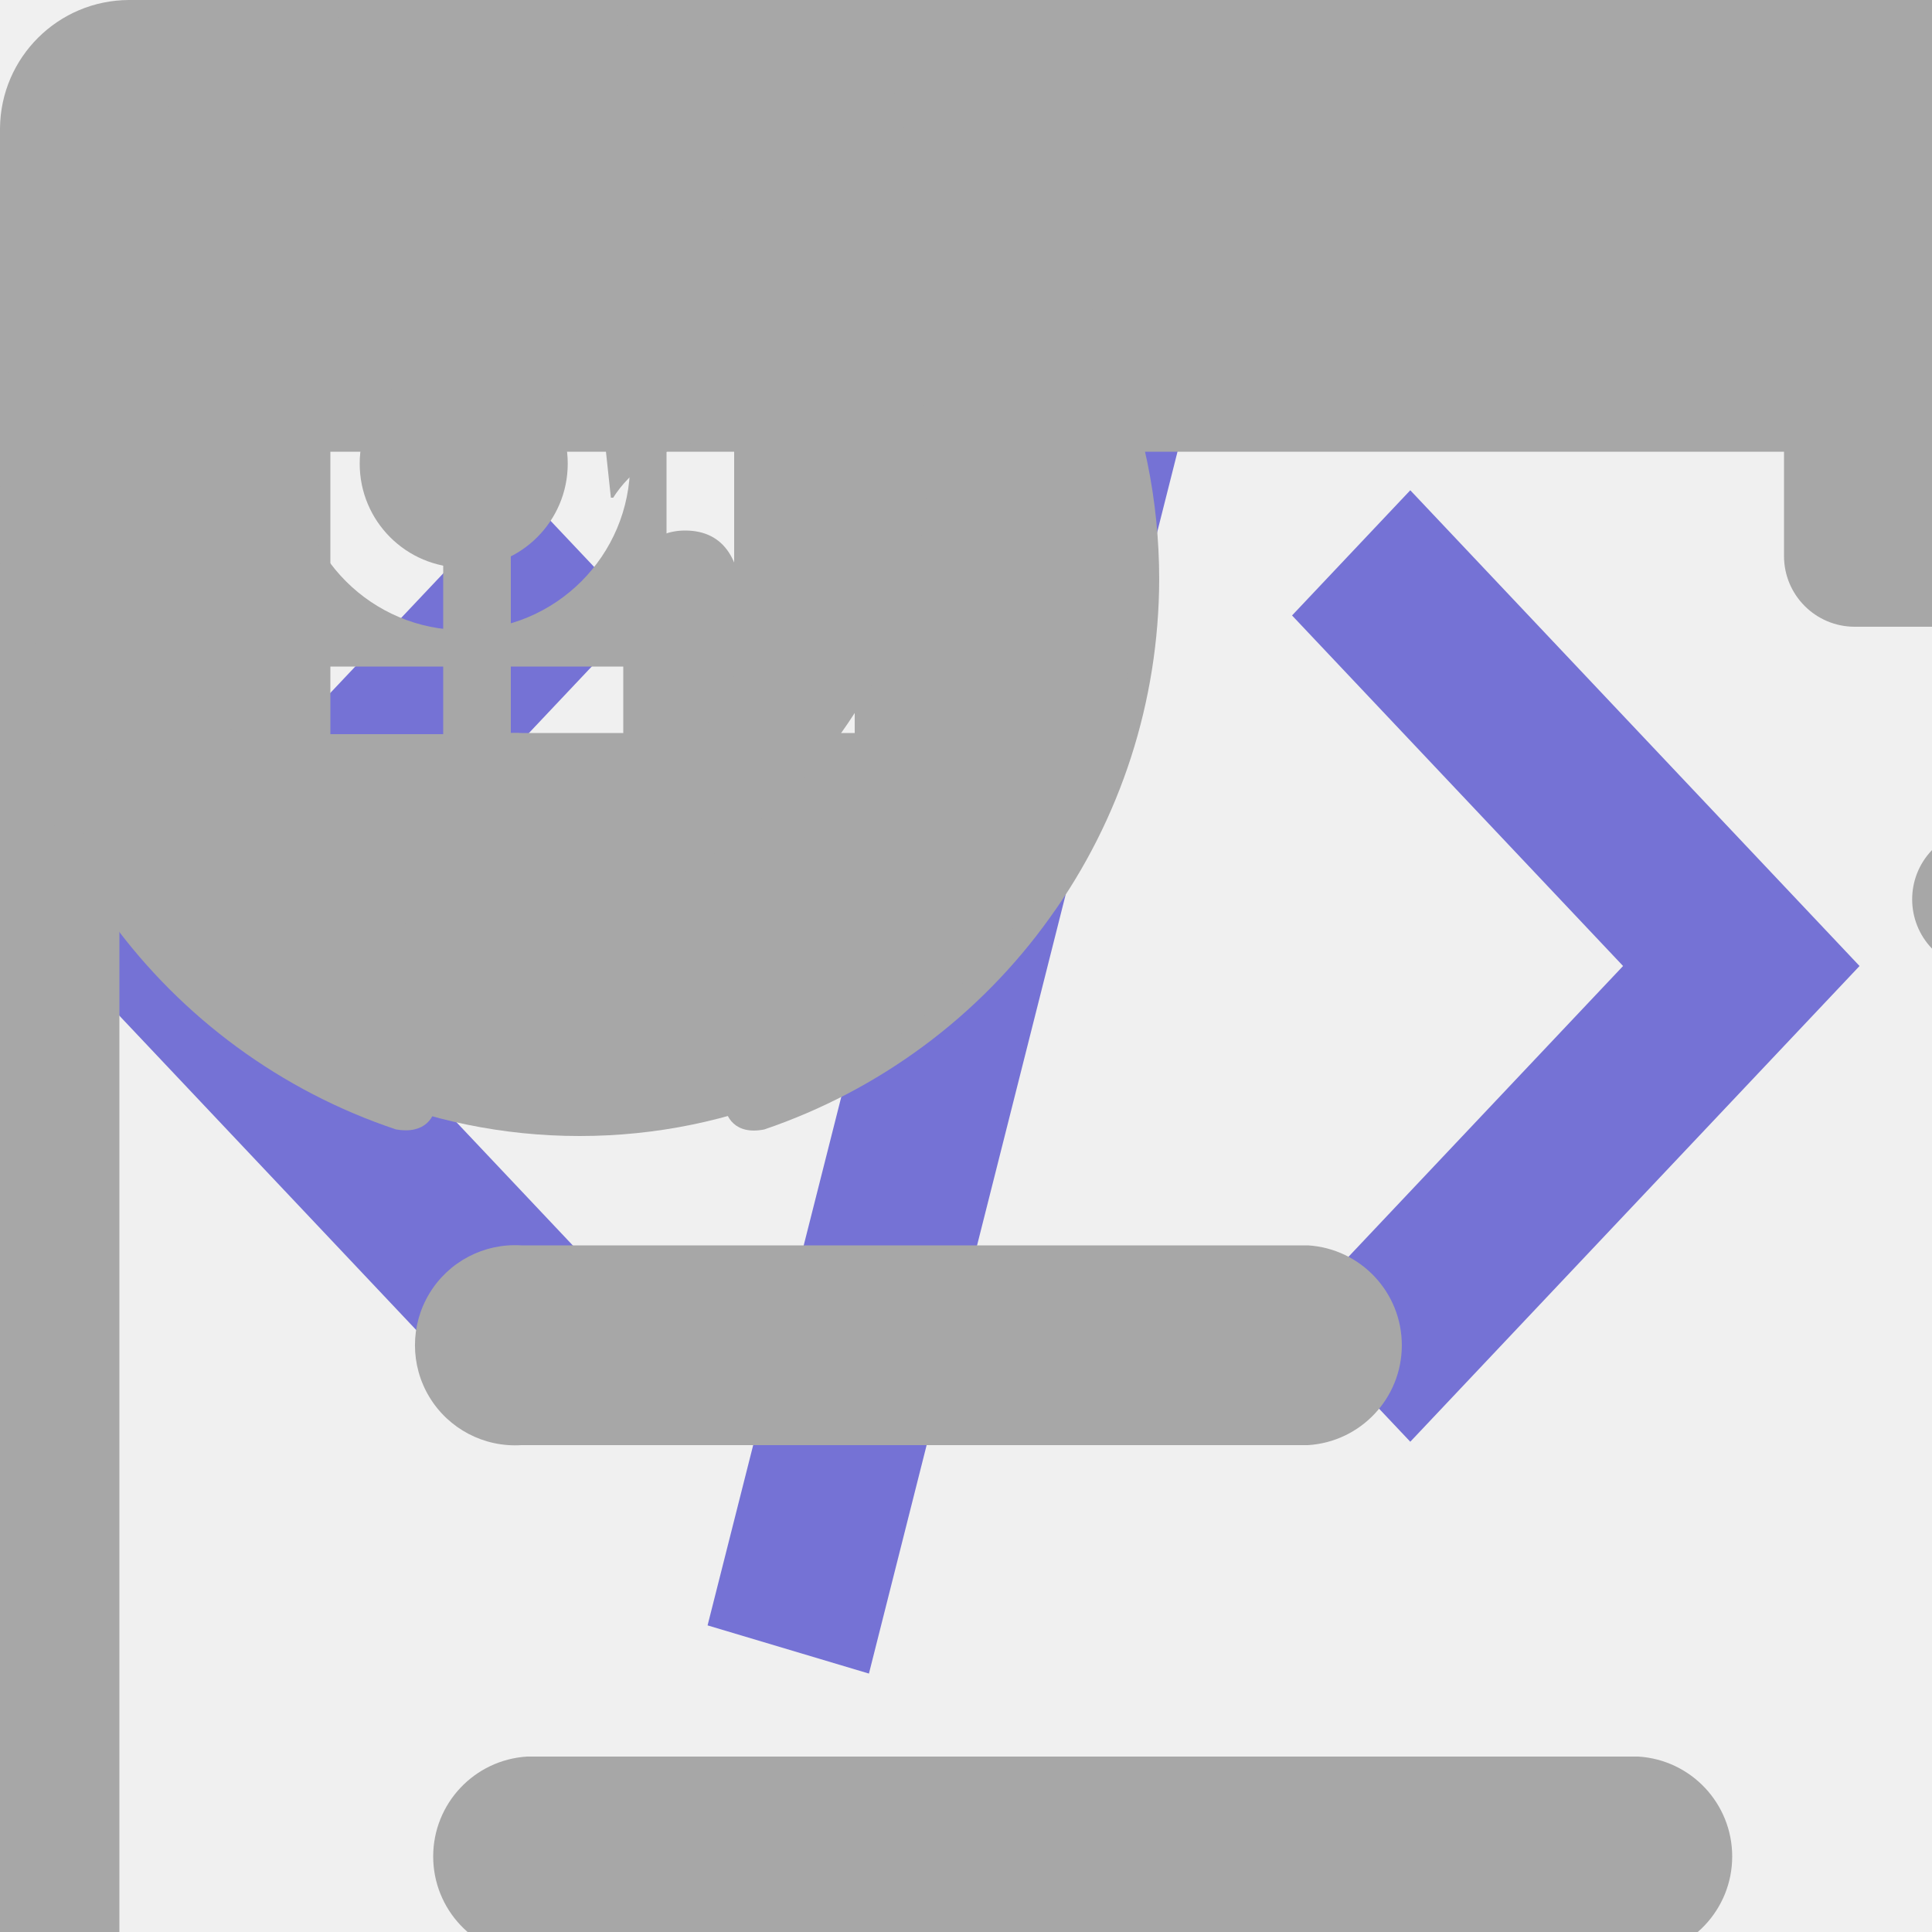
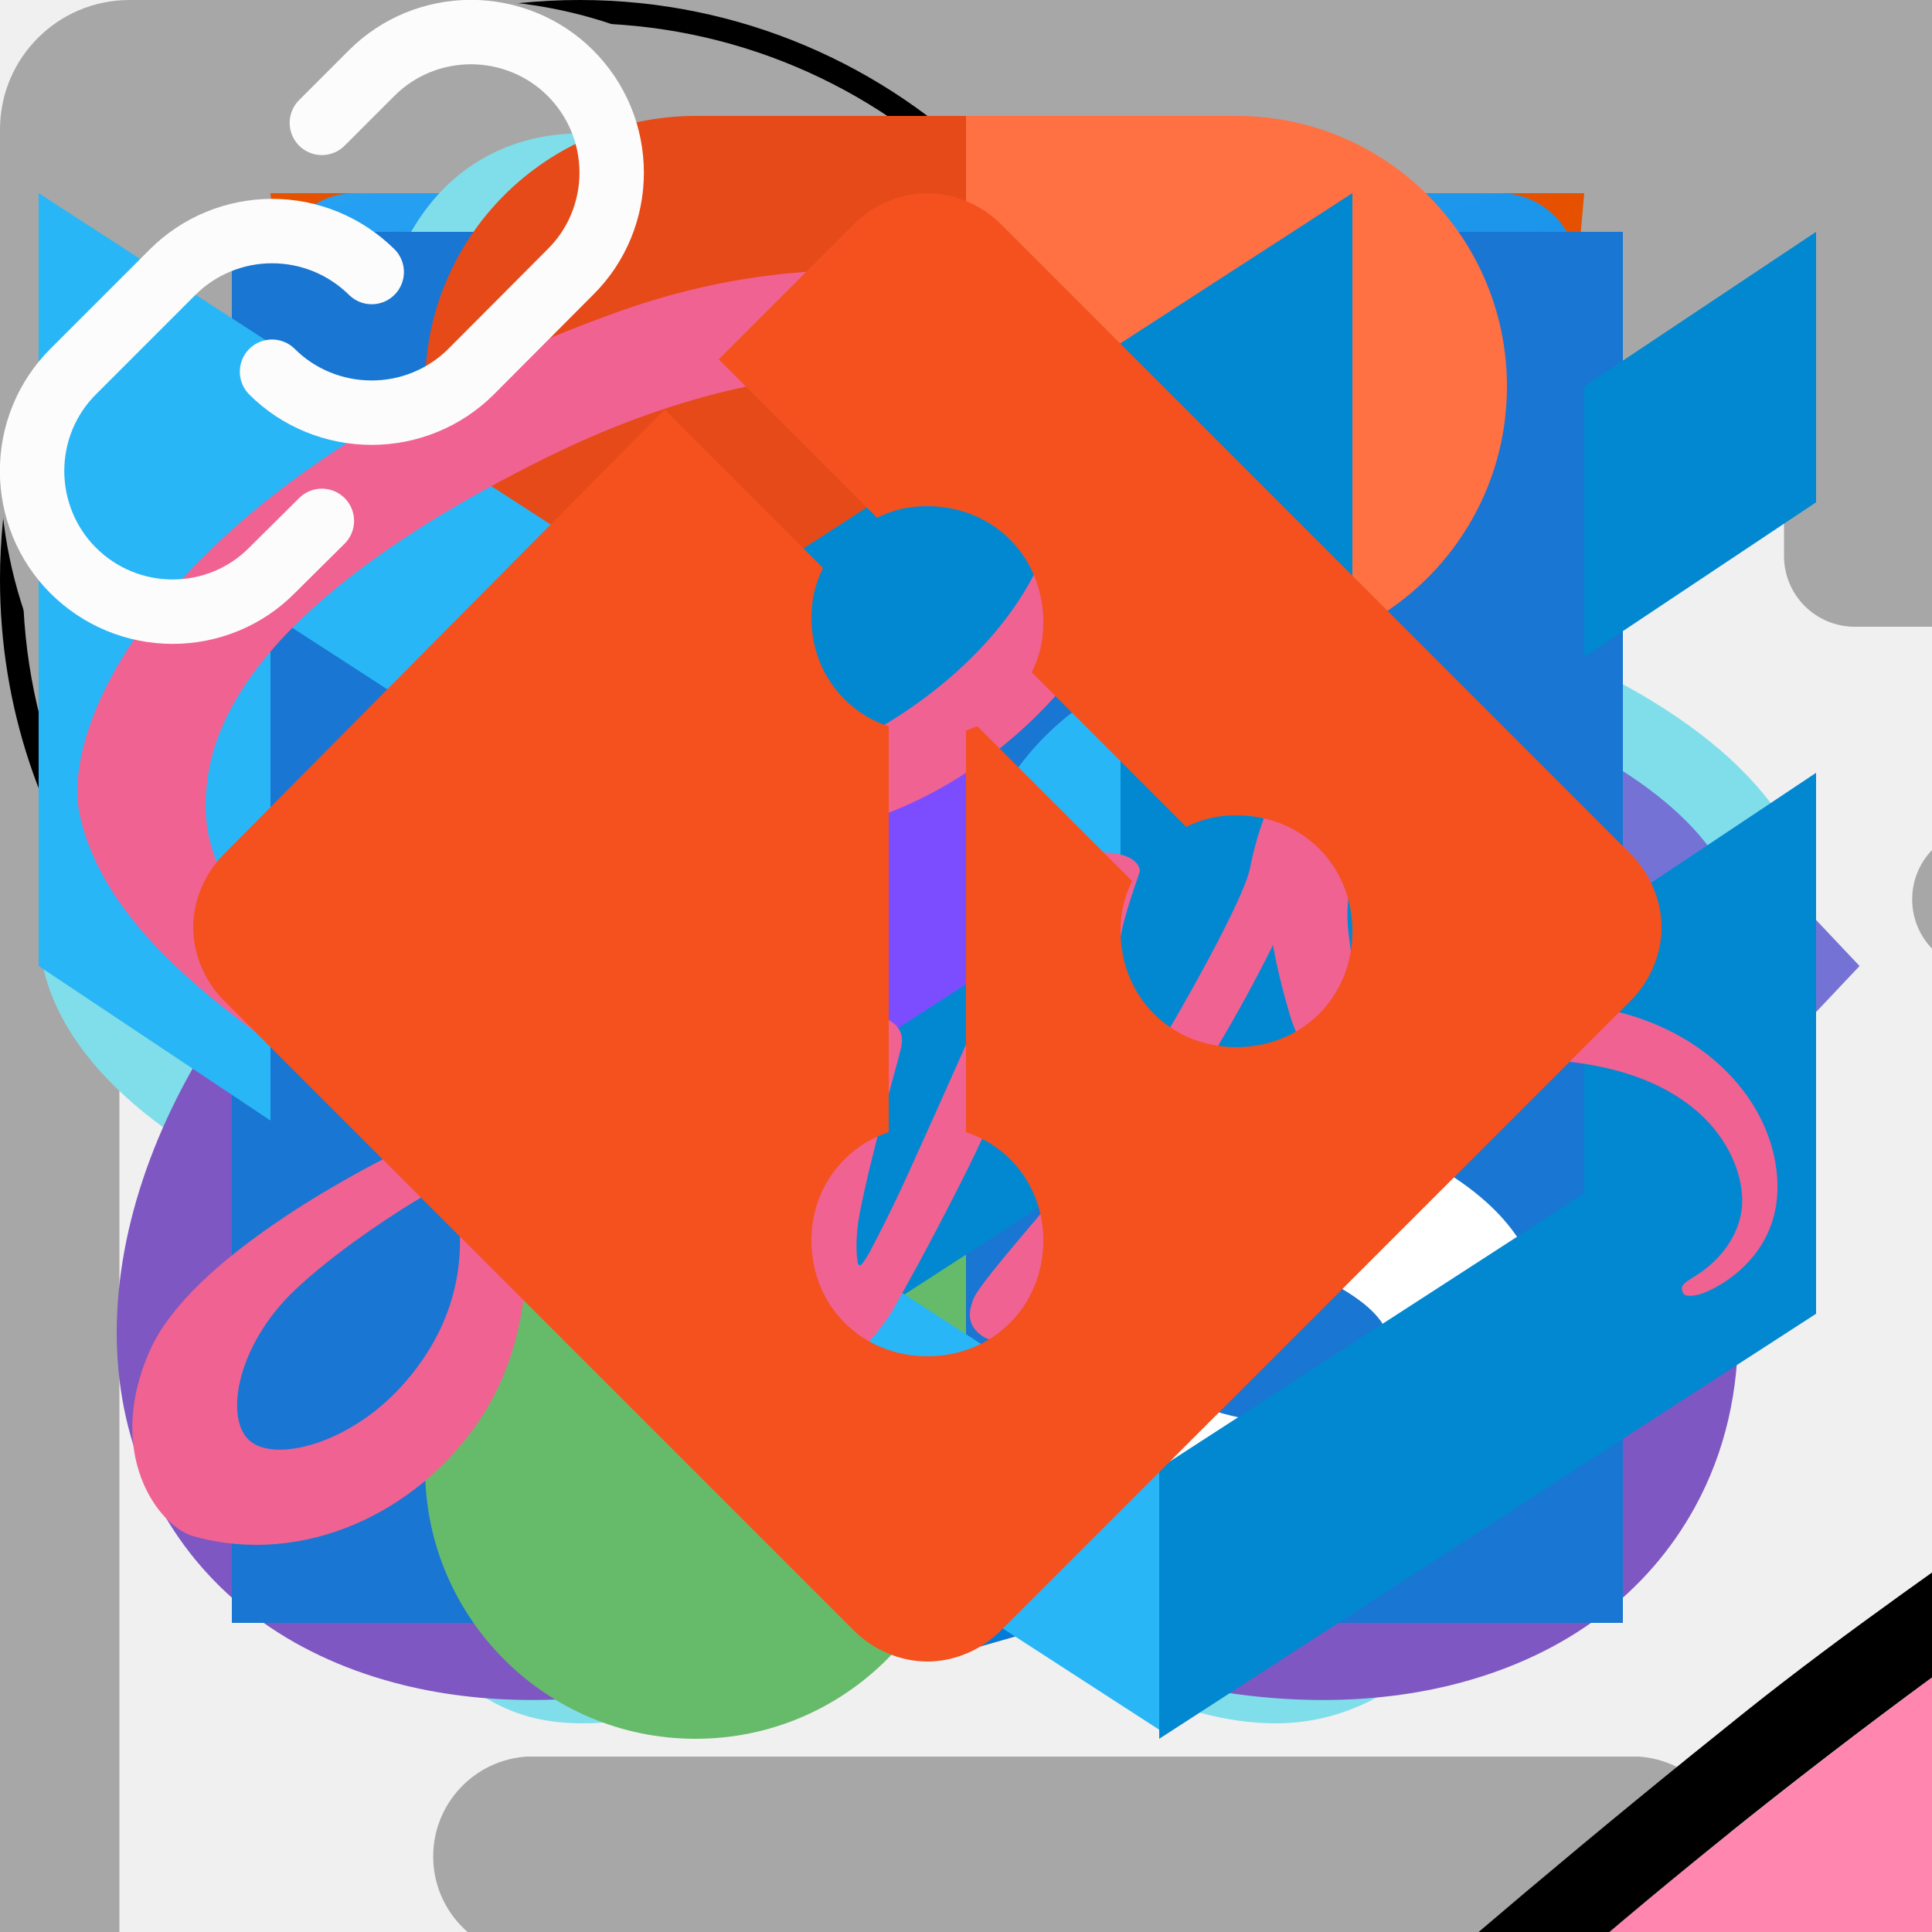
<svg xmlns="http://www.w3.org/2000/svg" width="50" height="50" viewBox="0 0 50 50" fill="none">
  <g id="code">
    <path fill-rule="evenodd" clip-rule="evenodd" d="M18.312 42.065L27.262 6.688L31.438 7.872L22.488 43.312L18.312 42.065Z" fill="#7572D5" />
    <path fill-rule="evenodd" clip-rule="evenodd" d="M13.502 12.688L16.562 15.928L7.995 25L16.562 34.072L13.502 37.312L1.875 25L13.502 12.688Z" fill="#7572D5" />
    <path fill-rule="evenodd" clip-rule="evenodd" d="M36.498 12.688L33.438 15.928L42.005 25L33.438 34.072L36.498 37.312L48.125 25L36.498 12.688Z" fill="#7572D5" />
  </g>
  <g id="logo">
    <path d="M3.34,0h116.2a3.35,3.35,0,0,1,3.34,3.34v77a3.35,3.35,0,0,1-3.34,3.34H3.34A3.35,3.35,0,0,1,0,80.32v-77A3.35,3.35,0,0,1,3.34,0ZM13.49,63.91a2.59,2.59,0,1,1,0-5.17H52.94a2.59,2.59,0,1,1,0,5.17Zm.15-13.28a2.59,2.59,0,0,1,0-5.17H42.4a2.59,2.59,0,0,1,0,5.17ZM13.49,37.4a2.59,2.59,0,1,1,0-5.17H33.85a2.59,2.59,0,0,1,0,5.17Zm0-13.26a2.59,2.59,0,1,1,0-5.17H25.3a2.59,2.59,0,0,1,0,5.17Zm97,26.19v6.44l-13.23,7.5v-7.5l8.52-3.24-8.52-3.2v-7.5l13.23,7.5Zm-22.92,16H82l7-27.11h5.63l-7,27.11Zm-9.41-16-8.53,3.2,8.53,3.24v7.5L65,56.77V50.33l13.24-7.5v7.5Zm5.67-38.68v3.67A1.83,1.83,0,0,1,82,17.15H79a14.43,14.43,0,0,1-1.6,3.5l2,2a1.83,1.83,0,0,1,0,2.58l-2.71,2.71a1.83,1.83,0,0,1-2.58,0l-2.18-2.18a14.43,14.43,0,0,1-3.6,1.35v2.82a1.84,1.84,0,0,1-1.83,1.83H62.63a1.84,1.84,0,0,1-1.83-1.83V26.85a14.2,14.2,0,0,1-3.5-1.59l-2,2a1.82,1.82,0,0,1-2.59,0L50,24.55A1.84,1.84,0,0,1,50,22l2.18-2.17a14.5,14.5,0,0,1-1.35-3.61H48a1.83,1.83,0,0,1-1.83-1.83v-2.7H3.09V70.84a3,3,0,0,0,3,3H116.85a3,3,0,0,0,3-3V11.65Zm-11.42,0H57.62a7.71,7.71,0,0,0-.11,1.28,7.52,7.52,0,0,0,15,0,7.71,7.71,0,0,0-.1-1.28Zm41.79-6.73a2,2,0,1,1-2,2,2,2,0,0,1,2-2Zm-13.44,0a2,2,0,1,1-2,2,2,2,0,0,1,2-2Zm6.72,0a2,2,0,1,1-2,2,2,2,0,0,1,2-2ZM46.29,88.27h30.3c.08,5.24,2.24,9.94,8.09,13.63H38.2c4.71-3.41,8.11-7.54,8.09-13.63Z" fill="#A7A7A7" />
  </g>
-   <g id="git">
-     <path d="M15 0C6.71 0 0 6.71 0 15C0 21.63 4.29 27.24 10.25 29.23C11 29.36 11.28 28.91 11.28 28.51C11.28 28.16 11.26 26.98 11.26 25.72C7.5 26.41 6.52 24.8 6.22 23.96C6.05 23.53 5.32 22.2 4.68 21.84C4.16 21.56 3.41 20.86 4.66 20.85C5.84 20.83 6.69 21.93 6.97 22.38C8.32 24.65 10.48 24.01 11.34 23.62C11.47 22.64 11.86 21.99 12.3 21.61C8.96 21.24 5.47 19.95 5.47 14.21C5.47 12.58 6.05 11.23 7.01 10.18C6.86 9.8 6.33 8.26 7.16 6.2C7.16 6.2 8.41 5.81 11.28 7.74C12.48 7.4 13.76 7.23 15.03 7.23C16.31 7.23 17.58 7.4 18.78 7.74C21.65 5.79 22.91 6.2 22.91 6.2C23.73 8.26 23.21 9.8 23.06 10.18C24.01 11.23 24.6 12.56 24.6 14.21C24.6 19.96 21.09 21.24 17.75 21.61C18.29 22.08 18.76 22.98 18.76 24.39C18.76 26.39 18.75 28.01 18.75 28.51C18.75 28.91 19.03 29.38 19.78 29.23C22.75 28.22 25.34 26.31 27.17 23.75C29.01 21.2 29.99 18.14 30 15C30 6.71 23.28 0 15 0Z" fill="#A7A7A7" fill-opacity="1" fill-rule="evenodd" />
+   <g id="github">
+     <path d="M15 0C6.71 0 0 6.71 0 15C0 21.63 4.29 27.24 10.25 29.23C11 29.36 11.28 28.91 11.28 28.51C11.28 28.16 11.26 26.98 11.26 25.72C7.5 26.41 6.52 24.8 6.22 23.96C6.05 23.53 5.32 22.2 4.68 21.84C4.16 21.56 3.41 20.86 4.66 20.85C5.84 20.83 6.69 21.93 6.97 22.38C8.32 24.65 10.48 24.01 11.34 23.62C11.47 22.64 11.86 21.99 12.3 21.61C8.96 21.24 5.47 19.95 5.47 14.21C5.47 12.58 6.05 11.23 7.01 10.18C6.86 9.8 6.33 8.26 7.16 6.2C7.16 6.2 8.41 5.81 11.28 7.74C12.48 7.4 13.76 7.23 15.03 7.23C16.31 7.23 17.58 7.4 18.78 7.74C21.65 5.79 22.91 6.2 22.91 6.2C23.73 8.26 23.21 9.8 23.06 10.18C24.01 11.23 24.6 12.56 24.6 14.21C24.6 19.96 21.09 21.24 17.75 21.61C18.29 22.08 18.76 22.98 18.76 24.39C18.76 26.39 18.75 28.01 18.75 28.51C18.75 28.91 19.03 29.38 19.78 29.23C22.75 28.22 25.34 26.31 27.17 23.75C29.01 21.2 29.99 18.14 30 15C30 6.71 23.28 0 15 0Z" fill="currentColor" />
  </g>
  <g id="linkedin">
    <defs>
      <clipPath id="clip2_5860">
        <rect rx="-0.5" width="29" height="29" transform="translate(0.5 0.5)" fill="white" fill-opacity="0" />
      </clipPath>
    </defs>
    <rect rx="-0.5" width="29" height="29" transform="translate(0.5 0.5)" fill="#FFFFFF" fill-opacity="0" />
    <g clip-path="url(#clip2_5860)">
      <path d="M15 0.6C7.04 0.6 0.59 7.04 0.59 15C0.59 22.95 7.04 29.4 15 29.4C22.95 29.4 29.4 22.95 29.4 15C29.4 7.04 22.95 0.6 15 0.6ZM11.47 20.96L8.55 20.96L8.55 11.58L11.47 11.58L11.47 20.96ZM9.99 10.43C9.07 10.43 8.48 9.78 8.48 8.97C8.48 8.14 9.09 7.51 10.03 7.51C10.97 7.51 11.55 8.14 11.57 8.97C11.57 9.78 10.97 10.43 9.99 10.43ZM22.12 20.96L19.2 20.96L19.2 15.76C19.2 14.55 18.78 13.73 17.73 13.73C16.92 13.73 16.44 14.29 16.23 14.82C16.15 15.01 16.13 15.28 16.13 15.55L16.13 20.96L13.22 20.96L13.22 14.57C13.22 13.4 13.18 12.42 13.14 11.58L15.67 11.58L15.81 12.88L15.87 12.88C16.25 12.27 17.19 11.37 18.76 11.37C20.68 11.37 22.12 12.65 22.12 15.42L22.12 20.96Z" fill="#A7A7A7" fill-opacity="1" fill-rule="nonzero" />
    </g>
  </g>
  <g id="instagram">
    <path d="M17.25 7.288v1.269c0 .297-.241.539-.538.539h-1.269c-.299 0-.538-.242-.538-.539v-1.269c0-.297.239-.538.538-.538h1.269c.297 0 .538.241.538.538zm-5.25 7.403c1.486 0 2.693-1.205 2.693-2.692s-1.207-2.69-2.693-2.69c-1.487 0-2.691 1.204-2.691 2.691s1.204 2.691 2.691 2.691zm4.261-3.291c.028.196.046.396.046.599 0 2.38-1.928 4.308-4.307 4.308s-4.307-1.928-4.307-4.307c0-.204.018-.403.046-.599.027-.194.066-.383.118-.567h-1.107v5.879c0 .297.241.538.538.538h9.424c.297 0 .538-.241.538-.538v-5.879h-1.107c.05.184.09.373.118.566zm7.739.6c0 6.627-5.373 12-12 12s-12-5.373-12-12 5.373-12 12-12 12 5.373 12 12zm-5-5.385c0-.892-.723-1.615-1.615-1.615h-10.77c-.892 0-1.615.723-1.615 1.615v10.769c0 .893.723 1.616 1.615 1.616h10.77c.892 0 1.615-.723 1.615-1.616v-10.769z" fill="#A7A7A7" fill-opacity="1" fill-rule="nonzero" />
  </g>
+   <g id="html">
+     <path fill="#E65100" d="M41,5H7l3,34l14,4l14-4L41,5L41,5z" />
+     <path fill="#FF6D00" d="M24 8L24 39.9 35.2 36.7 37.7 8z" />
+     <path fill="#FFF" d="M24,25v-4h8.6l-0.7,11.5L24,35.1v-4.2l4.1-1.4l0.3-4.5H24z M32.9,17l0.3-4H24v4H32.9z" />
+     <path fill="#EEE" d="M24,30.9v4.2l-7.9-2.6L15.7,27h4l0.2,2.5L24,30.9z M19.1,17H24v-4h-9.1l0.7,12H24v-4h-4.6L19.1,17z" />
+   </g>
+   <g id="css">
+     <linearGradient id="TQDriqswrKwPOniLrPT12a_7gdY5qNXaKC0_gr1" x1="16.33" x2="32.293" y1="-2.748" y2="41.109" gradientUnits="userSpaceOnUse">
+       <stop offset="0" stop-color="#2aa4f4" />
+       <stop offset="1" stop-color="#007ad9" />
+     </linearGradient>
+     <path fill="url(#TQDriqswrKwPOniLrPT12a_7gdY5qNXaKC0_gr1)" d="M7.192,7.176l2.627,29.77c0.109,1.237,0.97,2.28,2.164,2.621l10.643,3.041 c0.898,0.257,1.849,0.257,2.747,0l10.643-3.041c1.194-0.341,2.055-1.383,2.164-2.621l2.627-29.77C40.911,6.006,39.99,5,38.816,5 H9.184C8.01,5,7.089,6.006,7.192,7.176z" />
+     <path fill="#35c1f1" d="M24,8v31.9l9.876-2.822c0.797-0.228,1.371-0.924,1.443-1.749l2.286-26.242 C37.656,8.502,37.196,8,36.609,8H24z" />
+     <path fill="#fff" d="M33.1,13H24v4h4.9l-0.3,4H24v4h4.4l-0.3,4.5L24,30.9v4.2l7.9-2.6L32.6,21l0,0L33.1,13z" />
+     <path fill="#d6e0e9" d="M24,13v4h-8.9l-0.3-4H24z M19.4,21l0.2,4H24v-4H19.4z M19.8,27h-4l0.3,5.5l7.9,2.6v-4.2l-4.1-1.4 L19.8,27z" />
+     <path d="M33.1,13l-0.5,8l-0.7,11.5L24,35.1l-7.9-2.6L15.8,27h4l0.1,2.5l4.1,1.4l4.1-1.4l0.3-4.5H24h-4.4l-0.2-4H24h4.6l0.3-4H24 h-8.9l-0.3-4H24H33.1 M34.164,12H33.1H24h-9.2h-1.078l0.081,1.075l0.3,4L14.172,18H15.1H24h3.822l-0.15,2H24h-4.6h-1.051 l0.052,1.05l0.2,4L18.649,26H15.8h-1.056l0.058,1.054l0.3,5.5l0.037,0.682l0.649,0.214l7.9,2.6L24,36.153l0.313-0.103l7.9-2.6 l0.644-0.212l0.041-0.677l0.7-11.5l0.5-7.998L34.164,12L34.164,12z M20.761,26H24h3.331l-0.185,2.769L24,29.843l-3.128-1.068 l-0.073-1.815L20.761,26L20.761,26z" opacity=".05" />
+     <path d="M33.1,13l-0.5,8l-0.7,11.5L24,35.1l-7.9-2.6L15.8,27h4l0.1,2.5l4.1,1.4l4.1-1.4l0.3-4.5H24h-4.4l-0.2-4H24h4.6l0.3-4H24 h-8.9l-0.3-4H24H33.1 M33.632,12.5H33.1H24h-9.2h-0.539l0.04,0.537l0.3,4l0.035,0.463H15.1H24h4.361l-0.225,3H24h-4.6h-0.526 l0.026,0.525l0.2,4l0.024,0.475H19.6H24h3.866l-0.242,3.634L24,30.372l-3.614-1.234L20.3,26.98L20.28,26.5H19.8h-4h-0.528 l0.029,0.527l0.3,5.5l0.019,0.341l0.324,0.107l7.9,2.6L24,35.626l0.156-0.051l7.9-2.6l0.322-0.106l0.021-0.339l0.7-11.5l0.5-7.999 L33.632,12.5L33.632,12.5z" opacity=".07" />
+   </g>
+   <g id="js">
+     <path fill="#f7df1e" d="M6,42V6h36v36H6z" />
+     <path fill="#000001" d="M29.538,32.947c0.692,1.124,1.444,2.201,3.037,2.201c1.338,0,2.04-0.665,2.04-1.585 c0-1.101-0.726-1.492-2.198-2.133l-0.807-0.344c-2.329-0.988-3.878-2.226-3.878-4.841c0-2.41,1.845-4.244,4.728-4.244 c2.053,0,3.528,0.711,4.592,2.573l-2.514,1.607c-0.553-0.988-1.151-1.377-2.078-1.377c-0.946,0-1.545,0.597-1.545,1.377 c0,0.964,0.6,1.354,1.985,1.951l0.807,0.344C36.452,29.645,38,30.839,38,33.523C38,36.415,35.716,38,32.65,38 c-2.999,0-4.702-1.505-5.65-3.368L29.538,32.947z M17.952,33.029c0.506,0.906,1.275,1.603,2.381,1.603 c1.058,0,1.667-0.418,1.667-2.043V22h3.333v11.101c0,3.367-1.953,4.899-4.805,4.899c-2.577,0-4.437-1.746-5.195-3.368 L17.952,33.029z" />
+   </g>
+   <g id="react">
+     <path fill="#80deea" d="M24,34C11.1,34,1,29.6,1,24c0-5.6,10.1-10,23-10c12.9,0,23,4.4,23,10C47,29.6,36.9,34,24,34z M24,16 c-12.6,0-21,4.1-21,8c0,3.9,8.4,8,21,8s21-4.1,21-8C45,20.1,36.6,16,24,16z" />
+     <path fill="#80deea" d="M15.1,44.6c-1,0-1.8-0.2-2.6-0.7C7.6,41.1,8.9,30.2,15.3,19l0,0c3-5.2,6.7-9.6,10.3-12.4c3.9-3,7.4-3.9,9.8-2.5 c2.5,1.4,3.4,4.9,2.8,9.8c-0.6,4.6-2.6,10-5.6,15.2c-3,5.2-6.7,9.6-10.3,12.4C19.7,43.5,17.2,44.6,15.1,44.6z M32.9,5.4 c-1.6,0-3.7,0.9-6,2.7c-3.4,2.7-6.9,6.9-9.8,11.9l0,0c-6.3,10.9-6.9,20.3-3.6,22.2c1.7,1,4.5,0.1,7.6-2.3c3.4-2.7,6.9-6.9,9.8-11.9 c2.9-5,4.8-10.1,5.4-14.4c0.5-4-0.1-6.8-1.8-7.8C34,5.6,33.5,5.4,32.9,5.4z" />
+     <path fill="#80deea" d="M33,44.6c-5,0-12.2-6.1-17.6-15.6C8.9,17.8,7.6,6.9,12.5,4.1l0,0C17.4,1.3,26.2,7.8,32.7,19 c3,5.2,5,10.6,5.6,15.2c0.7,4.9-0.3,8.3-2.8,9.8C34.7,44.4,33.9,44.6,33,44.6z M13.5,5.8c-3.3,1.9-2.7,11.3,3.6,22.2 c6.3,10.9,14.1,16.1,17.4,14.2c1.7-1,2.3-3.8,1.8-7.8c-0.6-4.3-2.5-9.4-5.4-14.4C24.6,9.1,16.8,3.9,13.5,5.8L13.5,5.8z" />
+     <circle cx="24" cy="24" r="4" fill="#80deea" />
+   </g>
+   <g id="redux">
+     <path fill="#7e57c2" d="M23,4c-6.617,0-12,7.27-12,16.205c0,4.834,1.582,9.169,4.078,12.136C15.03,32.554,15,32.773,15,33 c0,1.657,1.343,3,3,3s3-1.343,3-3s-1.343-3-3-3c-0.315,0-0.612,0.062-0.897,0.152C15.206,27.731,14,24.175,14,20.205 C14,12.924,18.037,7,23,7c3.837,0,7.111,3.547,8.404,8.518c1.122,0.346,2.237,0.782,3.33,1.308C33.579,9.508,28.759,4,23,4z" />
+     <path fill="#7e57c2" d="M35.507,20.084c-3.947-2.392-8.374-3.442-12.182-2.959C22.775,16.444,21.943,16,21,16 c-1.657,0-3,1.343-3,3s1.343,3,3,3c1.272,0,2.353-0.795,2.789-1.912c3.118-0.379,6.812,0.531,10.163,2.563 c6.403,3.881,9.67,10.569,7.282,14.911c-0.827,1.504-2.286,2.572-4.218,3.09c-2.286,0.611-5.007,0.394-7.727-0.528 c-0.839,0.772-1.749,1.498-2.725,2.168c2.552,1.117,5.196,1.704,7.669,1.704c1.24,0,2.438-0.147,3.559-0.447 c2.741-0.733,4.841-2.304,6.071-4.542C47.016,33.276,43.267,24.787,35.507,20.084z" />
+     <path fill="#7e57c2" d="M35,28.992C35,27.34,33.657,26,32,26s-3,1.34-3,2.992c0,0.669,0.228,1.281,0.6,1.779 c-1.279,2.802-3.744,5.567-7.062,7.578c-3.865,2.344-8.185,3.202-11.555,2.302c-1.932-0.518-3.391-1.586-4.218-3.09 c-1.702-3.094-0.521-7.376,2.61-10.988c-0.323-1.144-0.562-2.34-0.706-3.575c-5.07,4.797-7.109,11.323-4.532,16.009 c1.23,2.238,3.33,3.809,6.071,4.542c1.121,0.3,2.318,0.447,3.559,0.447c3.346,0,7.007-1.068,10.326-3.08 c3.836-2.325,6.683-5.577,8.209-8.962C33.815,31.801,35,30.541,35,28.992z" />
+   </g>
+   <g id="bootstrap">
+     <path fill="#673ab7" d="M42,37c0,2.762-2.238,5-5,5H11c-2.761,0-5-2.238-5-5V11c0-2.762,2.239-5,5-5h26c2.762,0,5,2.238,5,5 V37z" />
+     <path fill="#fff" d="M33.03,25.6c-0.65-0.9-1.59-1.52-2.8-1.85c0,0,1.02-0.37,1.94-1.75c0.55-0.88,0.83-1.94,0.83-3.18 c0-2.15-0.78-3.8-2.34-4.93C29.1,12.76,27.34,12,24.35,12H15v24h10.43c2.83-0.02,4.96-0.63,6.41-1.8c1.44-1.19,2.16-2.95,2.16-5.3 C34,27.6,33.68,26.5,33.03,25.6z M21,16c0,0,4.17,0,4.25,0c1.52,0,2.75,1.23,2.75,2.75c0,1.52-1.23,2.75-2.75,2.75 c-0.08,0-4.25,0-4.25,0V16z M26,32h-5v-6h5c1.66,0,3,1.34,3,3C29,30.66,27.66,32,26,32z" />
+   </g>
+   <g id="styledcomponents">
+     <defs>
+       <clipPath id="clip1_3263">
+         <rect id="icon" rx="-0.234" width="119.531" height="119.531" transform="translate(0.234375 0.234375)" fill="white" fill-opacity="0" />
+       </clipPath>
+     </defs>
+     <rect id="icon" rx="-0.234" width="119.531" height="119.531" transform="translate(0.234375 0.234375)" fill="#FFFFFF" fill-opacity="0" />
+     <g clip-path="url(#clip1_3263)">
+       <path id="Vector" d="M68.76 118.27C68.94 117.87 69.4 117.58 69.73 117.24C74.76 111.96 79.84 106.73 84.81 101.39C86.36 99.95 87.56 98.18 88.31 96.2C89.07 94.22 89.36 92.1 89.15 89.99C89 89.09 88.79 88.2 88.54 87.32C87.18 88.6 85.92 89.77 84.66 90.95C82.68 92.79 80.72 94.63 78.73 96.44C77.56 97.64 76.05 98.45 74.41 98.77C72.77 99.09 71.06 98.9 69.53 98.24C67.97 97.67 66.62 96.65 65.64 95.32C64.66 93.98 64.09 92.39 64 90.74C63.96 90.52 63.89 90.32 63.82 90.11C62.3 91.4 60.86 92.58 59.42 93.8L29.58 119.08C29.38 119.26 29.15 119.47 28.96 119.65L68.74 119.65L68.68 119.61C68.47 119.46 68.58 118.67 68.76 118.27Z" fill="#FFCEBF" fill-opacity="1" fill-rule="nonzero" />
+       <path id="Vector" d="M27.14 118.27C27.49 117.81 27.92 117.41 28.4 117.09L69.69 82.06C72.51 79.67 75.32 77.26 78.11 74.85C78.45 74.61 78.72 74.27 78.89 73.89C79.55 70.98 79.65 67.97 79.17 65.02C78.74 65.32 78.51 65.45 78.31 65.66C74.93 68.69 71.56 71.74 68.17 74.74C67.04 75.88 65.58 76.62 64.01 76.88C62.43 77.13 60.81 76.88 59.39 76.15C57.94 75.47 56.72 74.37 55.9 72.99C55.07 71.61 54.68 70.02 54.76 68.41L54.76 67.02C54.14 67.48 53.69 67.78 53.26 68.12C36.73 81.36 20.21 94.58 3.69 107.79C2.94 108.39 2.05 109.72 1.08 108.43C0.1 107.14 1.59 106.61 2.34 106.01C19.95 91.87 37.57 77.75 55.2 63.65C58.07 61.34 58.26 60.38 56.39 56.73L55.28 57.77C52.22 60.61 49.13 63.41 46.12 66.3C44.89 67.49 43.34 68.31 41.66 68.66C39.99 69.01 38.24 68.88 36.64 68.28C35.03 67.68 33.63 66.64 32.59 65.27C31.55 63.91 30.91 62.28 30.76 60.57C30.19 61 29.7 61.31 29.23 61.68L3.09 81.94C2.64 82.38 2.13 82.75 1.56 83.04C1.14 83.17 0.69 83.15 0.28 82.98L0.28 119.67L27.09 119.67C26.99 119.45 26.94 119.21 26.95 118.96C26.96 118.72 27.02 118.49 27.14 118.27Z" fill="#FFCEBF" fill-opacity="1" fill-rule="nonzero" />
+       <path id="Vector" d="M99.56 1.82C98.83 4.2 98.12 6.59 97.49 9.01C96.9 10.71 96.97 12.58 97.68 14.23C98.39 15.89 99.7 17.22 101.34 17.96C106.37 20.61 112.04 21.79 117.7 21.39L117.7 2.22C117.64 1.8 117.66 1.37 117.77 0.96C117.89 0.73 118.04 0.52 118.22 0.32L99.54 0.32C99.83 0.66 99.73 1.25 99.56 1.82Z" fill="#FF6196" fill-opacity="1" fill-rule="nonzero" />
+       <path id="Vector" d="M62.05 42.99C61.96 45.13 61.21 47.19 59.9 48.89C55.24 54.91 49.88 60.37 43.94 65.14C42.98 66.03 41.76 66.59 40.47 66.74C39.17 66.89 37.86 66.63 36.72 66C35.59 65.51 34.63 64.69 33.98 63.64C33.34 62.59 33.03 61.36 33.11 60.13C33.25 58.62 33.87 57.2 34.9 56.08C41.54 49.74 48.74 44.01 56.4 38.96C56.9 38.57 57.52 38.34 58.16 38.32C58.79 38.29 59.42 38.47 59.96 38.82C60.65 39.25 61.22 39.87 61.59 40.61C61.96 41.35 62.12 42.17 62.05 42.99Z" fill="#FF87AF" fill-opacity="1" fill-rule="nonzero" />
+       <path id="Vector" d="M56.91 68.97C56.81 68.02 56.93 67.06 57.26 66.17C57.6 65.28 58.13 64.47 58.83 63.82C65.33 57.82 72.31 52.36 79.7 47.48C79.92 47.34 80.12 47.2 80.37 47.05C81.01 46.59 81.8 46.35 82.59 46.38C83.39 46.41 84.15 46.7 84.76 47.2C85.35 47.71 85.77 48.38 85.96 49.13C86.14 49.89 86.09 50.68 85.8 51.4C84.86 54.51 83.14 57.33 80.79 59.58C76.03 64.27 71.17 68.87 66.22 73.37C65.48 74.14 64.5 74.64 63.44 74.79C62.38 74.94 61.31 74.73 60.38 74.2C59.4 73.69 58.57 72.94 57.97 72.03C57.36 71.11 57 70.06 56.91 68.97Z" fill="#FF87AF" fill-opacity="1" fill-rule="nonzero" />
+       <path id="Vector" d="M87.83 71.8C86.63 73.08 85.4 74.31 84.24 75.62C83.9 76.13 83.61 76.68 83.39 77.25C84.02 77.44 84.76 77.94 85.28 77.76C87.89 76.88 90.45 75.83 93.32 74.72C92.7 76.16 92.23 77.49 91.56 78.7C88.83 83.3 85.4 87.45 81.4 91.01C79.88 92.48 78.3 93.88 76.67 95.22C75.8 95.93 74.76 96.41 73.65 96.6C72.53 96.78 71.39 96.67 70.34 96.26C69.29 95.86 68.36 95.19 67.65 94.31C66.95 93.44 66.49 92.39 66.32 91.27C66.25 90.65 66.3 90.03 66.48 89.43C66.65 88.83 66.95 88.27 67.34 87.79C73.17 81.46 79.83 75.95 87.15 71.41C87.24 71.37 87.33 71.35 87.43 71.35L87.83 71.8Z" fill="#FF87AF" fill-opacity="1" fill-rule="nonzero" />
+       <path id="Vector" d="M97.67 54.73L105 22.16L110.14 23.37L107.49 31.43C105.01 38.92 102.51 46.42 100.09 53.93C99.62 55.32 99 55.58 97.67 54.73Z" fill="#FF6196" fill-opacity="1" fill-rule="nonzero" />
+       <path id="Vector" d="M89.38 73.88C90.16 70.92 90.93 68.18 91.58 65.42C92.21 62.73 93.42 60.22 95.12 58.04C96.16 56.67 97.33 57.22 98.53 57.51C99.63 57.78 99.91 58.59 99.96 59.66C100.13 62.6 99.24 65.5 97.44 67.83C95.3 70.48 92.53 72.56 89.38 73.88Z" fill="#FF6196" fill-opacity="1" fill-rule="nonzero" />
+       <path id="Vector" d="M119.94 3.83C120 2.88 119.98 1.92 119.87 0.97C119.78 0.71 119.6 0.48 119.37 0.32C119.18 0.17 118.96 0.06 118.72 0C118.58 -0.02 118.39 0.12 118.2 0.32C118.03 0.51 117.87 0.73 117.75 0.96C117.65 1.37 117.62 1.8 117.69 2.22L117.69 21.38C112.02 21.78 106.35 20.6 101.32 17.95C99.68 17.21 98.37 15.88 97.66 14.22C96.95 12.57 96.88 10.7 97.47 9C98.11 6.59 98.81 4.19 99.54 1.81C99.71 1.24 99.81 0.65 99.54 0.32C99.39 0.15 99.18 0.06 98.96 0.04C98.68 0.05 98.41 0.14 98.18 0.32C97.86 0.51 97.61 0.79 97.45 1.13C96.59 3.7 95.84 6.3 95.18 8.92C94.94 9.95 94.87 11.02 94.99 12.08C95.15 13.99 95.86 15.81 97.03 17.33C98.21 18.85 99.79 20 101.59 20.65C102.4 20.99 102.88 21.32 102.65 22.39C102.34 23.74 102.04 25.1 101.73 26.46C99.63 35.66 97.54 44.87 95.46 54.08C95.4 54.49 95.22 54.88 94.94 55.18C93.57 56.27 92.42 57.61 91.55 59.13C90.44 61.13 89.68 63.3 89.28 65.55C89.21 66.27 88.95 66.96 88.53 67.55C88.11 68.14 87.55 68.61 86.89 68.92C85.1 69.82 83.46 70.99 81.48 72.21C81.61 69.82 81.59 67.43 81.4 65.05C81.25 64.32 81.28 63.56 81.5 62.84C81.71 62.12 82.09 61.47 82.62 60.93C85.23 58.35 87.1 55.1 88.01 51.53C88.28 50.71 88.36 49.83 88.23 48.97C88.1 48.11 87.77 47.29 87.27 46.58C86.76 45.87 86.1 45.29 85.33 44.89C84.56 44.48 83.7 44.26 82.83 44.25C81.42 44.23 80.04 44.63 78.85 45.38C74.76 48.17 70.75 51.07 66.8 54.06C64.46 55.83 62.25 57.78 59.98 59.63C59.88 59.53 59.8 59.41 59.73 59.28C59.68 58.97 59.6 58.66 59.47 58.37C57.58 55.44 58.89 53.31 60.95 51.12C63.1 48.87 64.29 45.87 64.26 42.76C64.33 41.17 63.83 39.61 62.86 38.36C62.34 37.72 61.7 37.2 60.98 36.8C59.96 36.24 58.79 36.01 57.62 36.13C56.46 36.26 55.37 36.73 54.48 37.5L53.29 38.36C50.56 40.31 47.79 42.21 45.17 44.3C41.33 47.37 37.58 50.53 33.91 53.79C32.2 55.3 30.95 57.37 29.17 58.78C19.9 66.1 10.52 73.29 1.19 80.53C0.87 80.72 0.57 80.95 0.31 81.22C0.28 81.26 0.26 81.3 0.24 81.34C0.04 81.8 -0.12 82.56 0.11 82.84C0.16 82.9 0.23 82.95 0.31 82.98C0.72 83.15 1.17 83.17 1.59 83.04C2.15 82.75 2.67 82.38 3.12 81.94L29.26 61.68C29.73 61.31 30.22 60.98 30.79 60.57C30.94 62.28 31.58 63.91 32.62 65.27C33.66 66.63 35.06 67.68 36.67 68.27C38.27 68.87 40.02 69.01 41.69 68.66C43.37 68.31 44.92 67.49 46.15 66.3C49.15 63.41 52.25 60.61 55.31 57.77L56.42 56.72C58.29 60.38 58.1 61.34 55.23 63.64C37.58 77.76 19.95 91.88 2.34 106.01C1.59 106.61 0.1 107.15 1.08 108.43C2.05 109.71 2.94 108.39 3.69 107.79C20.22 94.59 36.74 81.37 53.24 68.14C53.67 67.8 54.12 67.49 54.74 67.04L54.74 68.43C54.66 70.03 55.05 71.62 55.88 73C56.7 74.38 57.92 75.48 59.37 76.17C60.8 76.89 62.41 77.15 63.99 76.89C65.57 76.64 67.02 75.89 68.15 74.76C71.55 71.76 74.91 68.7 78.29 65.67C78.51 65.48 78.75 65.34 79.15 65.04C79.63 67.98 79.54 70.99 78.87 73.9C78.7 74.29 78.43 74.62 78.09 74.86C75.3 77.28 72.49 79.68 69.68 82.07L28.4 117.11C27.92 117.43 27.49 117.83 27.14 118.29C27.03 118.5 26.96 118.74 26.95 118.97C26.94 119.21 26.99 119.45 27.09 119.67C27.28 119.81 27.5 119.91 27.74 119.96C27.98 120.01 28.22 120 28.46 119.94C28.64 119.88 28.81 119.79 28.96 119.66C29.17 119.49 29.38 119.27 29.58 119.09L59.41 93.81C60.85 92.59 62.3 91.39 63.81 90.13C63.89 90.33 63.95 90.54 64 90.75C64.08 92.41 64.65 94 65.63 95.33C66.62 96.66 67.97 97.68 69.52 98.25C71.06 98.92 72.76 99.1 74.4 98.78C76.05 98.46 77.56 97.65 78.73 96.45C80.72 94.64 82.68 92.8 84.65 90.97C85.94 89.79 87.18 88.6 88.53 87.33C88.78 88.21 88.99 89.1 89.15 90.01C89.34 92.1 89.05 94.22 88.3 96.19C87.55 98.16 86.35 99.93 84.8 101.36C79.83 106.71 74.76 111.94 69.72 117.21C69.39 117.56 68.94 117.84 68.76 118.25C68.58 118.65 68.46 119.45 68.67 119.62L68.73 119.66C69.18 119.88 69.69 119.95 70.18 119.88C70.32 119.85 70.44 119.77 70.53 119.66C70.65 119.54 70.77 119.38 70.88 119.27C74.96 115.05 79.06 110.85 83.11 106.61C84.75 104.95 86.28 103.2 87.71 101.37C89.58 99.3 90.82 96.74 91.28 94C91.74 91.25 91.41 88.43 90.33 85.87C90.21 85.3 90.33 84.7 90.65 84.22C90.92 83.74 91.23 83.27 91.55 82.81C92.56 81.49 93.41 80.05 94.06 78.52C95.33 74.77 97.28 71.28 99.8 68.24C100.96 66.76 101.76 65.04 102.14 63.2C102.51 61.36 102.44 59.46 101.95 57.66C101.77 56.97 101.77 56.25 101.95 55.56C104.11 48.85 106.35 42.15 108.56 35.45L111.51 26.48L112.43 23.71C114.37 23.71 116.21 23.67 118.03 23.71C119.55 23.75 120.01 23.04 120 21.57C119.91 15.65 119.94 9.74 119.94 3.83ZM43.93 65.14C42.97 66.03 41.76 66.59 40.46 66.74C39.17 66.89 37.86 66.63 36.72 66C35.58 65.51 34.63 64.69 33.98 63.64C33.33 62.59 33.03 61.36 33.1 60.13C33.24 58.62 33.87 57.2 34.89 56.08C41.53 49.74 48.73 44.01 56.4 38.96C56.82 38.67 57.29 38.46 57.79 38.36C58.13 38.3 58.48 38.3 58.81 38.36C59.22 38.44 59.6 38.6 59.95 38.82C60.65 39.25 61.22 39.87 61.59 40.61C61.96 41.35 62.11 42.18 62.04 43C61.95 45.14 61.2 47.2 59.9 48.89C55.23 54.92 49.87 60.37 43.93 65.14ZM66.22 73.4C65.47 74.17 64.49 74.67 63.43 74.82C62.38 74.97 61.3 74.76 60.37 74.23C59.39 73.72 58.56 72.97 57.96 72.05C57.35 71.14 56.98 70.08 56.9 68.98C56.8 68.04 56.92 67.08 57.25 66.19C57.59 65.29 58.12 64.49 58.82 63.84C65.32 57.84 72.3 52.38 79.69 47.5C79.91 47.36 80.12 47.22 80.36 47.07C81.01 46.61 81.79 46.37 82.58 46.4C83.38 46.42 84.14 46.71 84.75 47.22C85.35 47.72 85.76 48.4 85.95 49.15C86.14 49.91 86.08 50.7 85.79 51.42C84.86 54.53 83.13 57.35 80.78 59.59C76.06 64.32 71.14 68.86 66.22 73.39L66.22 73.4ZM91.55 78.72C88.81 83.31 85.39 87.46 81.4 91.01C79.88 92.48 78.3 93.88 76.67 95.22C75.8 95.94 74.76 96.41 73.65 96.6C72.53 96.78 71.39 96.67 70.34 96.27C69.29 95.86 68.36 95.19 67.65 94.31C66.95 93.44 66.49 92.39 66.32 91.27C66.25 90.65 66.3 90.03 66.48 89.43C66.65 88.83 66.95 88.27 67.34 87.79C73.17 81.46 79.83 75.95 87.15 71.41C87.24 71.37 87.33 71.35 87.43 71.35L87.86 71.78C86.66 73.07 85.42 74.29 84.27 75.61C83.92 76.12 83.63 76.66 83.41 77.24C84.05 77.42 84.79 77.92 85.3 77.75C87.37 77.05 89.41 76.25 91.59 75.39L93.35 74.7C92.69 76.16 92.22 77.49 91.55 78.71L91.55 78.72ZM97.43 67.86C95.83 69.89 93.83 71.58 91.55 72.8C90.84 73.19 90.12 73.56 89.37 73.9C90.14 70.98 90.9 68.28 91.55 65.55L91.57 65.43C92.21 62.75 93.41 60.23 95.11 58.06C96.15 56.69 97.32 57.24 98.52 57.53C99.62 57.8 99.9 58.61 99.95 59.67C100.12 62.61 99.23 65.51 97.44 67.84L97.43 67.86ZM107.46 31.44C104.98 38.93 102.47 46.43 100.06 53.94C99.6 55.35 98.98 55.61 97.65 54.76L104.01 26.51L104.98 22.17L110.13 23.37L109.09 26.51L107.46 31.44Z" fill="#000000" fill-opacity="1" fill-rule="nonzero" />
+     </g>
+   </g>
+   <g id="typescript">
+     <rect width="36" height="36" x="6" y="6" fill="#1976d2" />
+     <polygon fill="#fff" points="27.49,22 14.227,22 14.227,25.264 18.984,25.264 18.984,40 22.753,40 22.753,25.264 27.49,25.264" />
+     <path fill="#fff" d="M39.194,26.084c0,0-1.787-1.192-3.807-1.192s-2.747,0.96-2.747,1.986 c0,2.648,7.381,2.383,7.381,7.712c0,8.209-11.254,4.568-11.254,4.568V35.22c0,0,2.152,1.622,4.733,1.622s2.483-1.688,2.483-1.92 c0-2.449-7.315-2.449-7.315-7.878c0-7.381,10.658-4.469,10.658-4.469L39.194,26.084z" />
+   </g>
+   <g id="figma">
+     <path fill="#e64a19" d="M26,17h-8c-3.866,0-7-3.134-7-7v0c0-3.866,3.134-7,7-7h8V17z" />
+     <path fill="#7c4dff" d="M25,31h-7c-3.866,0-7-3.134-7-7v0c0-3.866,3.134-7,7-7h7V31z" />
+     <path fill="#66bb6a" d="M18,45L18,45c-3.866,0-7-3.134-7-7v0c0-3.866,3.134-7,7-7h7v7C25,41.866,21.866,45,18,45z" />
+     <path fill="#ff7043" d="M32,17h-7V3h7c3.866,0,7,3.134,7,7v0C39,13.866,35.866,17,32,17z" />
+     <circle cx="32" cy="24" r="7" fill="#29b6f6" />
+   </g>
+   <g id="materialui">
+     <polygon fill="#29b6f6" points="1,5 7,9 7,29 1,25" />
+     <polygon fill="#0288d1" points="47,20 41,24 41,37 47,33" />
+     <polygon fill="#0288d1" points="47,6 41,10 41,17 47,13" />
+     <polygon fill="#0288d1" points="35,5 29,9 29,29 35,25" />
+     <polygon fill="#29b6f6" points="1,12 18,23 18,16 1,5" />
+     <polygon fill="#0288d1" points="35,12 18,23 18,16 35,5" />
+     <polygon fill="#0288d1" points="35,26 18,37 18,30 35,19" />
+     <polygon fill="#0288d1" points="47,34 30,45 30,38 47,27" />
+     <polygon fill="#29b6f6" points="30,37.765 18,30 18,37 30,44.765" />
+   </g>
+   <g id="saas">
+     <path fill="#f06292" d="M39.867,25.956c-1.538,0.008-2.87,0.377-3.986,0.928c-0.408-0.815-0.822-1.532-0.891-2.065 c-0.081-0.622-0.175-0.994-0.077-1.735c0.098-0.741,0.527-1.791,0.521-1.87c-0.006-0.079-0.096-0.456-0.983-0.463 c-0.887-0.006-1.646,0.171-1.735,0.405c-0.089,0.234-0.26,0.761-0.366,1.311c-0.155,0.804-1.771,3.673-2.688,5.173 c-0.3-0.586-0.555-1.102-0.608-1.51c-0.081-0.622-0.175-0.994-0.077-1.735c0.098-0.741,0.527-1.791,0.521-1.87 c-0.006-0.079-0.096-0.456-0.983-0.463c-0.887-0.006-1.646,0.171-1.735,0.405c-0.089,0.234-0.185,0.781-0.366,1.311 c-0.182,0.529-2.329,5.314-2.892,6.555c-0.287,0.632-0.536,1.14-0.712,1.486c-0.001-0.001-0.001-0.002-0.001-0.002 s-0.011,0.023-0.029,0.062c-0.151,0.295-0.24,0.458-0.24,0.458s0.001,0.002,0.003,0.006c-0.12,0.217-0.248,0.418-0.311,0.418 c-0.044,0-0.133-0.577,0.019-1.369c0.32-1.66,1.087-4.248,1.08-4.338c-0.004-0.046,0.143-0.497-0.501-0.733 c-0.626-0.229-0.849,0.153-0.906,0.154c-0.055,0.001-0.096,0.135-0.096,0.135s0.697-2.911-1.33-2.911 c-1.268,0-3.024,1.387-3.889,2.644c-0.546,0.298-1.715,0.936-2.954,1.617c-0.476,0.262-0.962,0.529-1.423,0.783 c-0.031-0.035-0.063-0.069-0.095-0.104c-2.459-2.623-7.003-4.478-6.811-8.005c0.07-1.282,0.516-4.658,8.733-8.752 c6.731-3.354,12.12-2.431,13.051-0.386c1.33,2.923-2.88,8.354-9.87,9.138c-2.663,0.299-4.066-0.734-4.415-1.118 c-0.367-0.405-0.422-0.423-0.559-0.347c-0.223,0.124-0.082,0.481,0,0.694c0.209,0.543,1.065,1.506,2.525,1.986 c1.285,0.422,4.412,0.653,8.193-0.81c4.236-1.638,7.543-6.196,6.571-10.005c-0.988-3.874-7.412-5.148-13.492-2.988 C12.44,9.332,8.523,11.35,5.706,13.984c-3.349,3.132-3.883,5.859-3.663,6.998c0.782,4.048,6.361,6.684,8.595,8.637 c-0.11,0.061-0.214,0.118-0.308,0.17c-1.12,0.554-5.373,2.78-6.437,5.131c-1.207,2.667,0.192,4.581,1.118,4.839 c2.869,0.798,5.813-0.638,7.396-2.998c1.582-2.359,1.389-5.432,0.663-6.834c-0.009-0.017-0.019-0.034-0.028-0.052 c0.289-0.171,0.584-0.345,0.876-0.517c0.57-0.335,1.13-0.647,1.615-0.911c-0.272,0.744-0.471,1.637-0.574,2.926 c-0.122,1.514,0.499,3.471,1.311,4.241c0.358,0.339,0.788,0.347,1.06,0.347c0.945,0,1.376-0.786,1.851-1.716 c0.582-1.14,1.099-2.468,1.099-2.468s-0.648,3.586,1.118,3.586c0.644,0,1.291-0.835,1.58-1.26c0.001,0.005,0.001,0.007,0.001,0.007 s0.017-0.028,0.05-0.083c0.067-0.102,0.105-0.167,0.105-0.167s0.001-0.007,0.003-0.019c0.259-0.449,0.833-1.473,1.693-3.162 c1.112-2.182,2.178-4.916,2.178-4.916s0.099,0.668,0.424,1.774c0.191,0.65,0.597,1.369,0.918,2.059 c-0.258,0.358-0.416,0.563-0.416,0.563s0.001,0.004,0.004,0.011c-0.206,0.274-0.437,0.569-0.679,0.857 c-0.878,1.045-1.923,2.239-2.063,2.583c-0.165,0.406-0.126,0.704,0.193,0.945c0.233,0.175,0.647,0.203,1.08,0.174 c0.789-0.053,1.343-0.249,1.617-0.368c0.427-0.151,0.924-0.388,1.39-0.731c0.861-0.633,1.38-1.538,1.33-2.738 c-0.028-0.661-0.238-1.316-0.505-1.934c0.078-0.112,0.156-0.226,0.235-0.34c1.357-1.984,2.41-4.164,2.41-4.164 s0.099,0.668,0.424,1.774c0.164,0.559,0.489,1.17,0.781,1.768c-1.276,1.037-2.067,2.242-2.342,3.032 c-0.508,1.462-0.11,2.124,0.636,2.275c0.338,0.068,0.816-0.087,1.175-0.239c0.447-0.148,0.984-0.395,1.486-0.764 c0.861-0.633,1.689-1.519,1.639-2.718c-0.023-0.546-0.171-1.088-0.372-1.608c1.082-0.451,2.482-0.701,4.266-0.493 c3.827,0.447,4.577,2.836,4.434,3.836c-0.144,1-0.946,1.55-1.215,1.716c-0.268,0.166-0.35,0.224-0.328,0.347 c0.033,0.179,0.157,0.173,0.386,0.134c0.315-0.053,2.009-0.813,2.082-2.659C46.089,28.509,43.844,25.935,39.867,25.956z M10.37,35.9 c-1.268,1.383-3.038,1.905-3.798,1.465c-0.82-0.475-0.495-2.511,1.06-3.979c0.948-0.894,2.172-1.718,2.984-2.225 c0.185-0.111,0.456-0.274,0.786-0.472c0.055-0.031,0.086-0.048,0.086-0.048l-0.001-0.002c0.064-0.038,0.129-0.077,0.196-0.118 C12.25,32.61,11.701,34.449,10.37,35.9z M19.605,29.623c-0.441,1.076-1.365,3.83-1.928,3.682c-0.483-0.127-0.777-2.22-0.096-4.28 c0.342-1.037,1.074-2.276,1.504-2.757c0.692-0.774,1.454-1.027,1.639-0.713C20.959,25.955,19.882,28.948,19.605,29.623z M27.234,33.263c-0.187,0.098-0.359,0.159-0.438,0.112c-0.059-0.035,0.077-0.164,0.077-0.164s0.954-1.027,1.33-1.494 c0.219-0.272,0.472-0.595,0.748-0.955c0.002,0.036,0.003,0.072,0.003,0.107C28.952,32.099,27.764,32.929,27.234,33.263z M33.111,31.923c-0.14-0.099-0.116-0.42,0.343-1.421c0.18-0.393,0.592-1.054,1.306-1.686c0.083,0.26,0.133,0.509,0.132,0.741 C34.883,31.105,33.779,31.683,33.111,31.923z" />
+   </g>
+   <g id="git">
+     <path fill="#F4511E" d="M42.2,22.1L25.9,5.8C25.4,5.3,24.7,5,24,5c0,0,0,0,0,0c-0.7,0-1.4,0.3-1.9,0.8l-3.5,3.5l4.1,4.1c0.4-0.2,0.8-0.3,1.3-0.3c1.7,0,3,1.3,3,3c0,0.5-0.1,0.9-0.3,1.3l4,4c0.4-0.2,0.8-0.3,1.3-0.3c1.7,0,3,1.3,3,3s-1.3,3-3,3c-1.7,0-3-1.3-3-3c0-0.5,0.1-0.9,0.3-1.3l-4-4c-0.1,0-0.2,0.1-0.3,0.1v10.4c1.2,0.4,2,1.5,2,2.8c0,1.7-1.3,3-3,3s-3-1.3-3-3c0-1.3,0.8-2.4,2-2.8V18.8c-1.2-0.4-2-1.5-2-2.8c0-0.5,0.1-0.9,0.3-1.3l-4.1-4.1L5.8,22.1C5.3,22.6,5,23.3,5,24c0,0.7,0.3,1.4,0.8,1.9l16.3,16.3c0,0,0,0,0,0c0.5,0.5,1.2,0.8,1.9,0.8s1.4-0.3,1.9-0.8l16.3-16.3c0.5-0.5,0.8-1.2,0.8-1.9C43,23.3,42.7,22.6,42.2,22.1z" />
+   </g>
+   <g id="link">
+     <path id="Vector" d="M9.62 7.04C8.93 6.36 8.01 5.98 7.04 5.98C6.08 5.98 5.15 6.36 4.47 7.04L1.89 9.62C1.21 10.3 0.83 11.22 0.83 12.19C0.83 13.15 1.21 14.08 1.89 14.76C2.58 15.45 3.5 15.83 4.47 15.83C5.43 15.83 6.36 15.45 7.04 14.76L8.33 13.48" stroke="#FCFCFC" stroke-opacity="1" stroke-width="1.667" stroke-linejoin="round" stroke-linecap="round" />
+     <path id="Vector" d="M7.04 9.62C7.72 10.3 8.65 10.68 9.62 10.68C10.58 10.68 11.51 10.3 12.19 9.62L14.76 7.04C15.45 6.36 15.83 5.43 15.83 4.47C15.83 3.5 15.45 2.58 14.76 1.89C14.08 1.21 13.15 0.83 12.19 0.83C11.22 0.83 10.3 1.21 9.62 1.89L8.33 3.18" stroke="#FCFCFC" stroke-opacity="1" stroke-width="1.667" stroke-linejoin="round" stroke-linecap="round" />
+   </g>
</svg>
